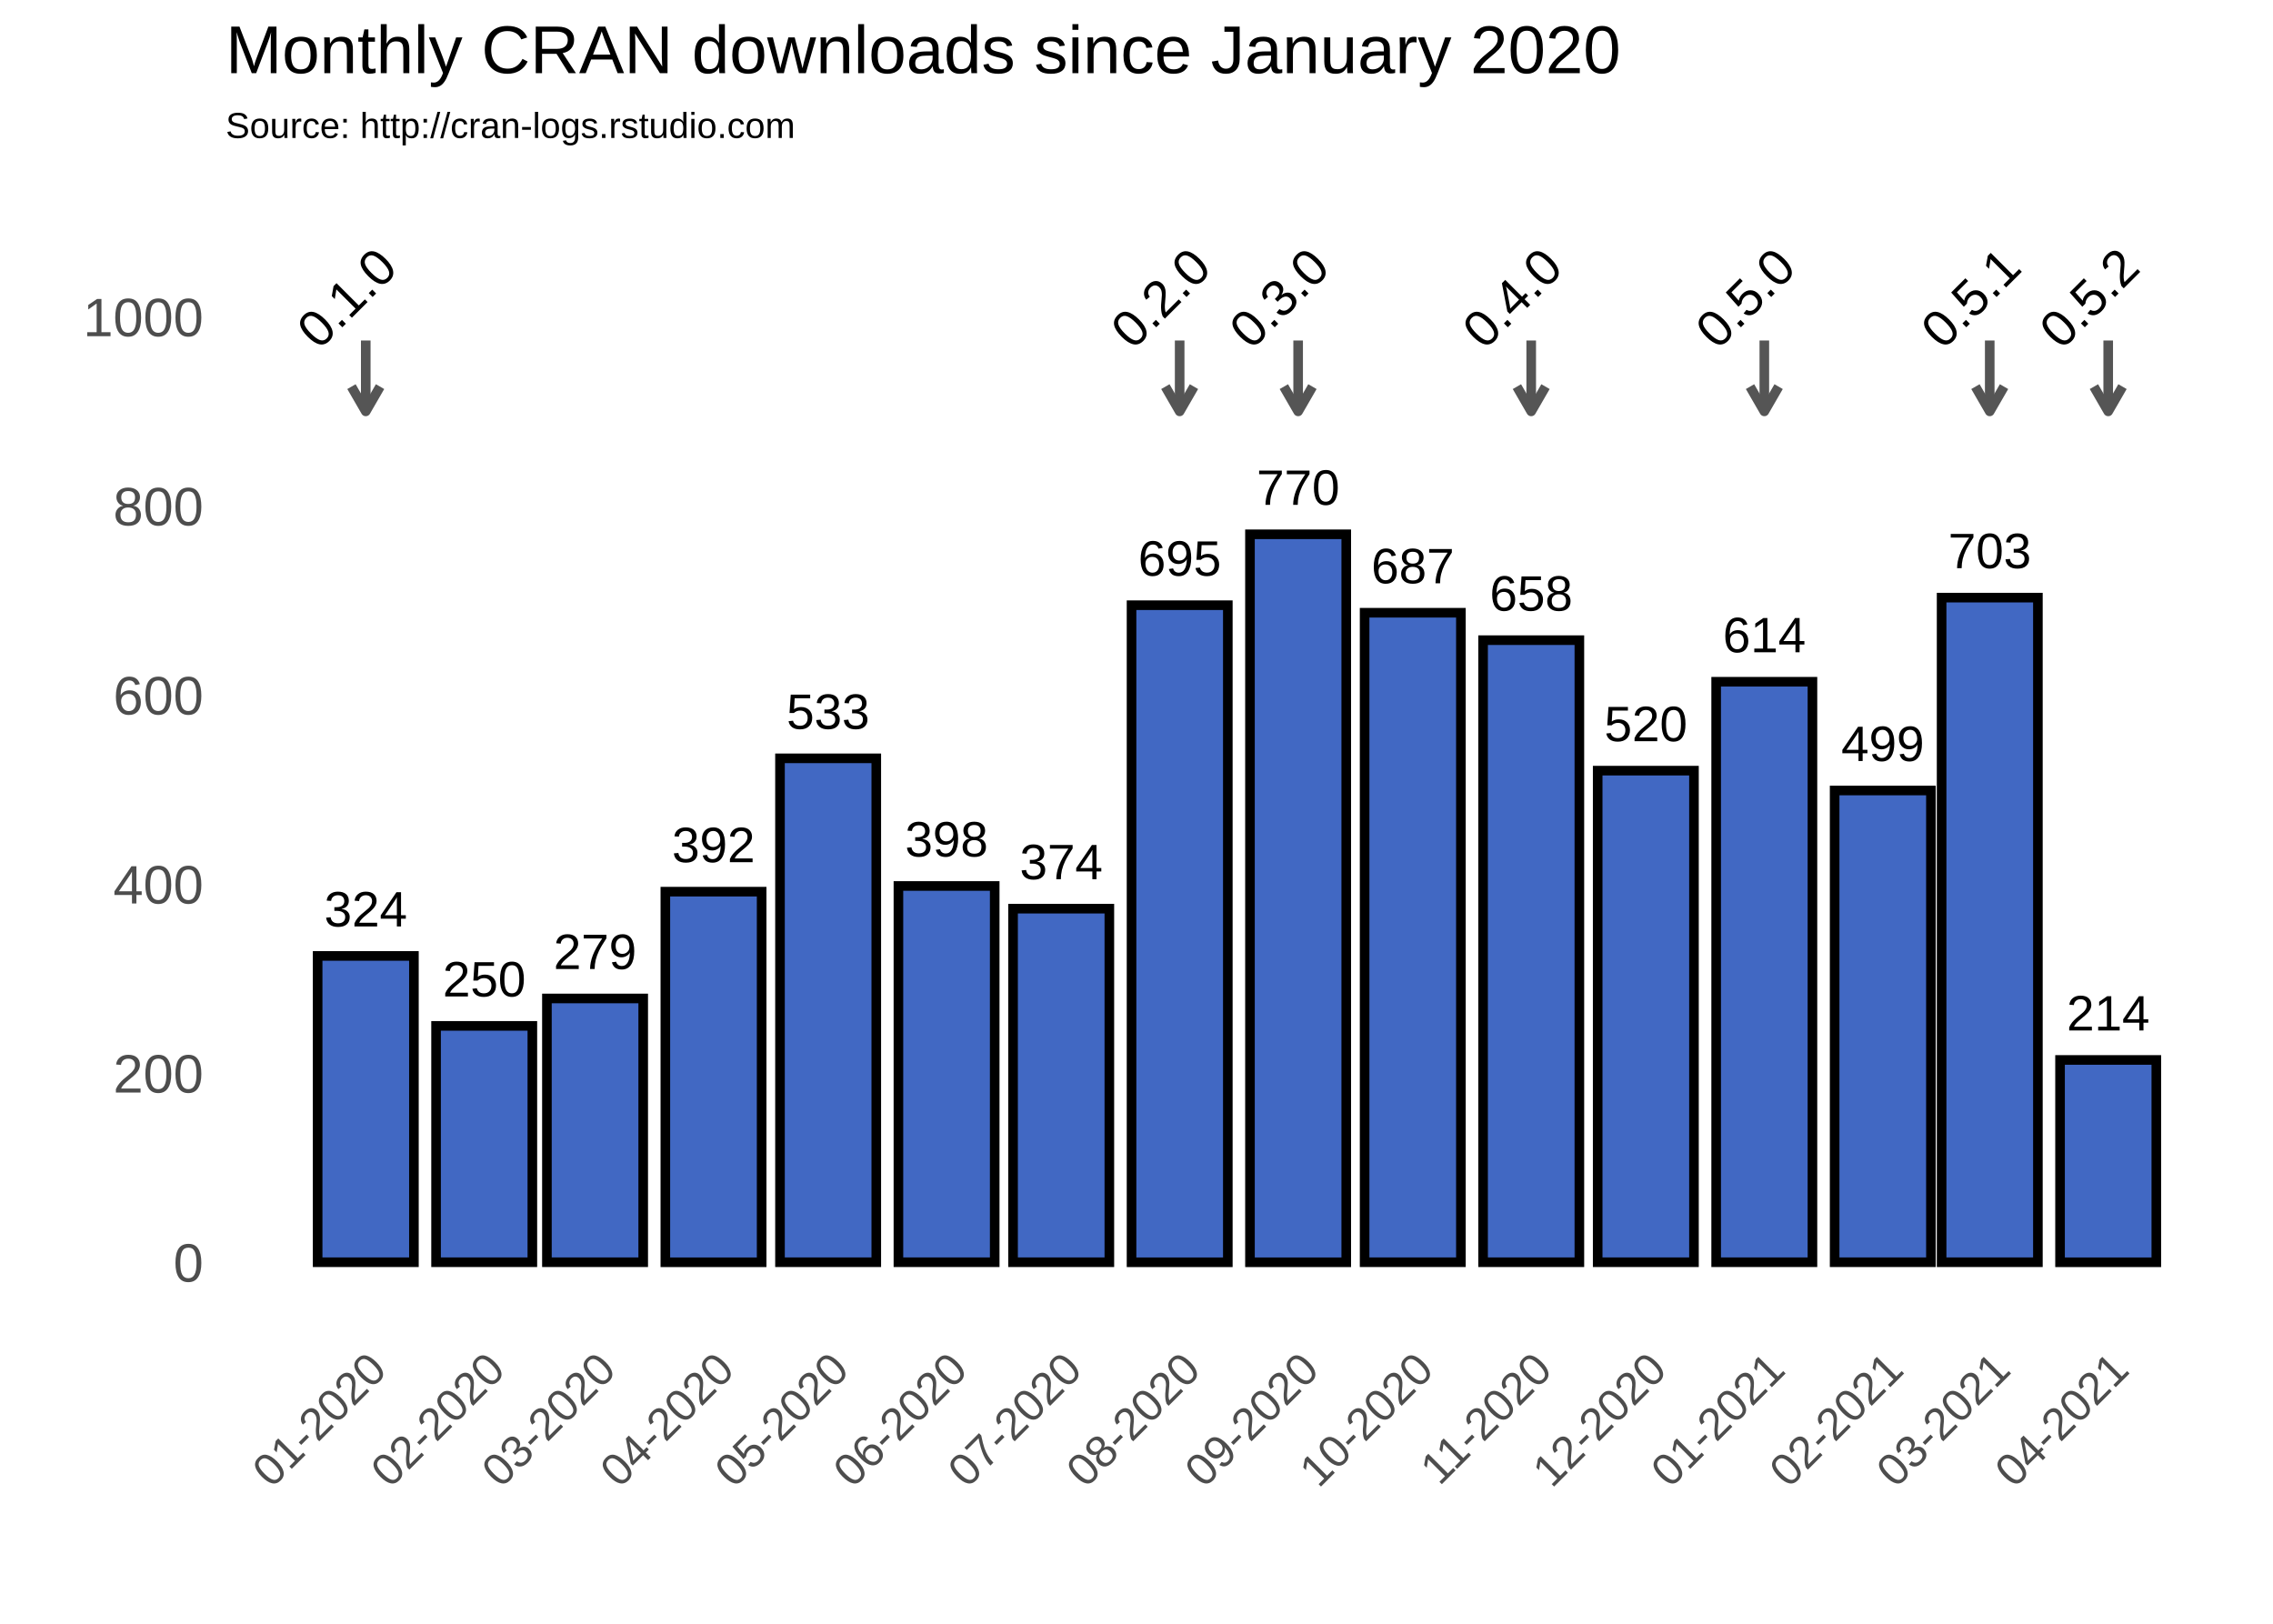
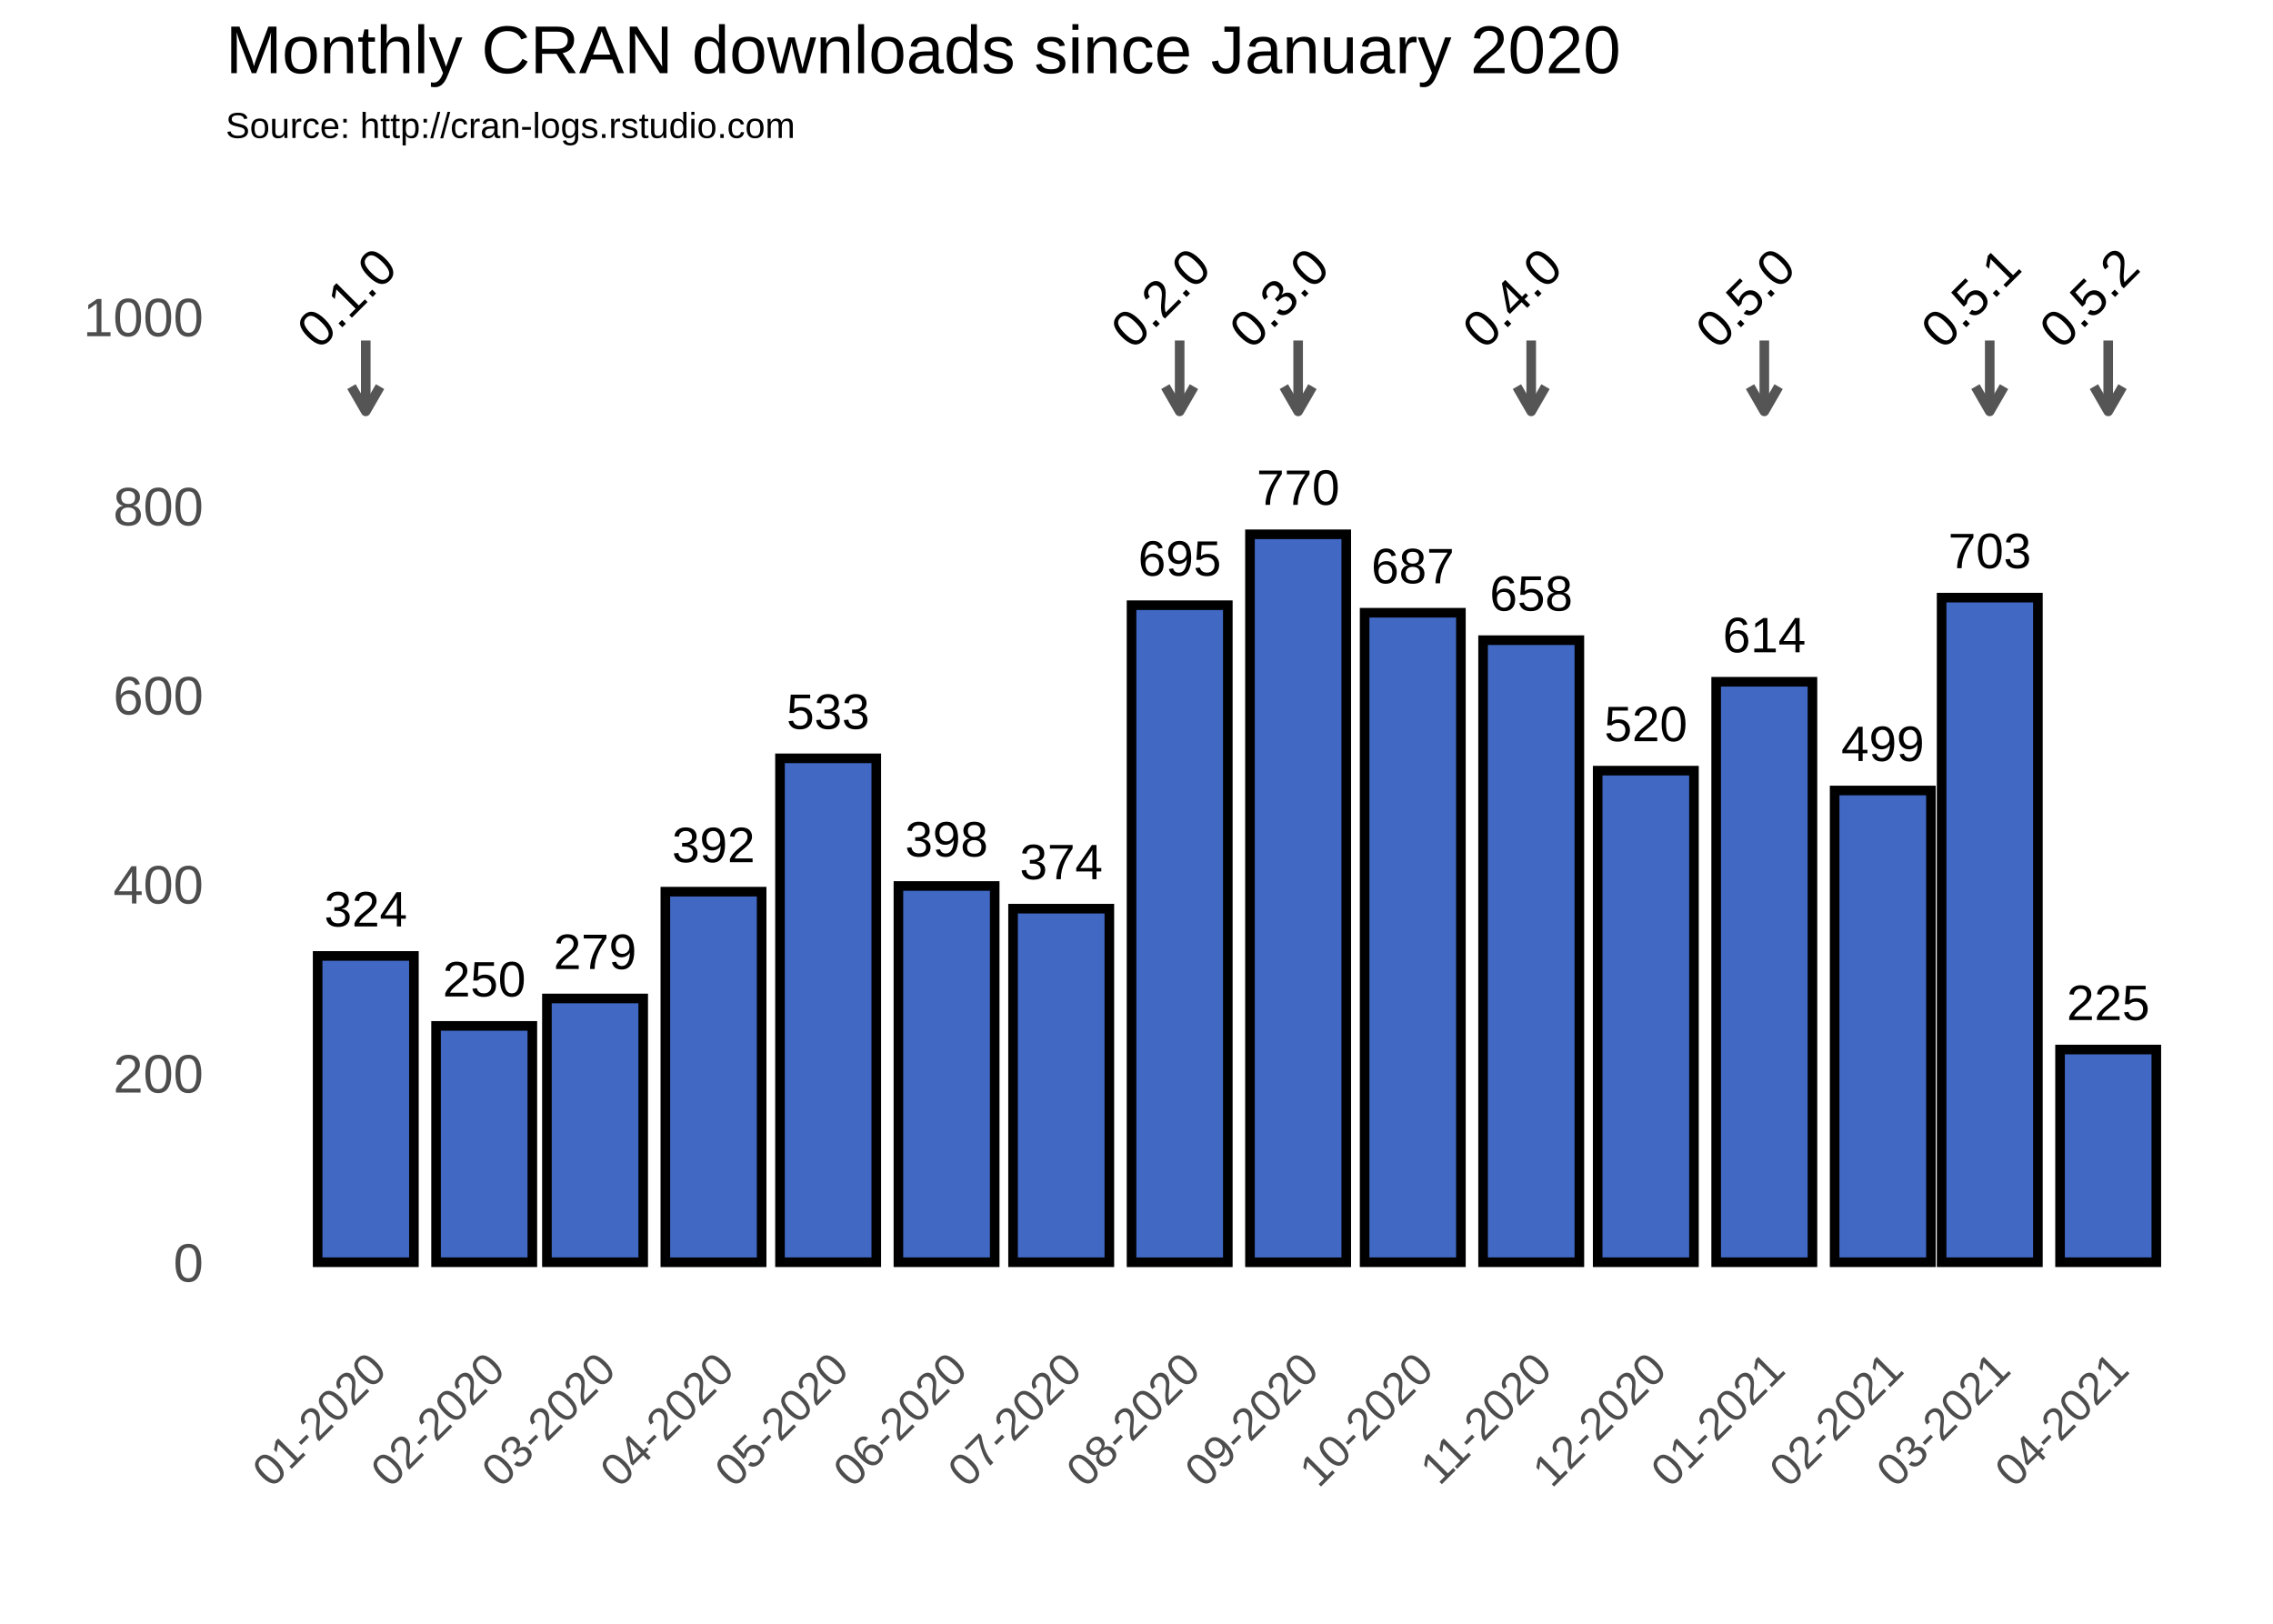
<svg xmlns="http://www.w3.org/2000/svg" class="svglite" width="504.00pt" height="360.00pt" viewBox="0 0 504.00 360.00">
  <defs>
    <style type="text/css">
    .svglite line, .svglite polyline, .svglite polygon, .svglite path, .svglite rect, .svglite circle {
      fill: none;
      stroke: #000000;
      stroke-linecap: round;
      stroke-linejoin: round;
      stroke-miterlimit: 10.00;
    }
  </style>
  </defs>
  <rect width="100%" height="100%" style="stroke: none; fill: #FFFFFF;" />
  <defs>
    <clipPath id="cpMC4wMHw1MDQuMDB8MC4wMHwzNjAuMDA=">
      <rect x="0.00" y="0.00" width="504.00" height="360.00" />
    </clipPath>
  </defs>
  <g clip-path="url(#cpMC4wMHw1MDQuMDB8MC4wMHwzNjAuMDA=)">
    <rect x="0.00" y="0.00" width="504.00" height="360.00" style="stroke-width: 1.07; stroke: #FFFFFF; fill: #FFFFFF;" />
  </g>
  <defs>
    <clipPath id="cpNTAuMDR8NDk4LjUyfDM3Ljc2fDI5MS4zOA==">
      <rect x="50.04" y="37.76" width="448.48" height="253.62" />
    </clipPath>
  </defs>
  <g clip-path="url(#cpNTAuMDR8NDk4LjUyfDM3Ljc2fDI5MS4zOA==)">
    <polyline points="50.04,258.89 498.52,258.89 " style="stroke-width: 0.53; stroke: #FFFFFF; stroke-linecap: butt;" />
    <polyline points="50.04,216.97 498.52,216.97 " style="stroke-width: 0.53; stroke: #FFFFFF; stroke-linecap: butt;" />
    <polyline points="50.04,175.05 498.52,175.05 " style="stroke-width: 0.53; stroke: #FFFFFF; stroke-linecap: butt;" />
    <polyline points="50.04,133.13 498.52,133.13 " style="stroke-width: 0.53; stroke: #FFFFFF; stroke-linecap: butt;" />
    <polyline points="50.04,91.21 498.52,91.21 " style="stroke-width: 0.53; stroke: #FFFFFF; stroke-linecap: butt;" />
    <polyline points="50.04,49.29 498.52,49.29 " style="stroke-width: 0.53; stroke: #FFFFFF; stroke-linecap: butt;" />
    <polyline points="54.84,291.38 54.84,37.76 " style="stroke-width: 0.53; stroke: #FFFFFF; stroke-linecap: butt;" />
    <polyline points="67.97,291.38 67.97,37.76 " style="stroke-width: 0.53; stroke: #FFFFFF; stroke-linecap: butt;" />
    <polyline points="94.24,291.38 94.24,37.76 " style="stroke-width: 0.53; stroke: #FFFFFF; stroke-linecap: butt;" />
    <polyline points="119.66,291.38 119.66,37.76 " style="stroke-width: 0.53; stroke: #FFFFFF; stroke-linecap: butt;" />
    <polyline points="145.07,291.38 145.07,37.76 " style="stroke-width: 0.53; stroke: #FFFFFF; stroke-linecap: butt;" />
    <polyline points="170.92,291.38 170.92,37.76 " style="stroke-width: 0.53; stroke: #FFFFFF; stroke-linecap: butt;" />
    <polyline points="196.76,291.38 196.76,37.76 " style="stroke-width: 0.53; stroke: #FFFFFF; stroke-linecap: butt;" />
    <polyline points="222.60,291.38 222.60,37.76 " style="stroke-width: 0.53; stroke: #FFFFFF; stroke-linecap: butt;" />
    <polyline points="248.44,291.38 248.44,37.76 " style="stroke-width: 0.53; stroke: #FFFFFF; stroke-linecap: butt;" />
    <polyline points="274.71,291.38 274.71,37.76 " style="stroke-width: 0.53; stroke: #FFFFFF; stroke-linecap: butt;" />
    <polyline points="300.55,291.38 300.55,37.76 " style="stroke-width: 0.53; stroke: #FFFFFF; stroke-linecap: butt;" />
    <polyline points="326.39,291.38 326.39,37.76 " style="stroke-width: 0.53; stroke: #FFFFFF; stroke-linecap: butt;" />
    <polyline points="352.23,291.38 352.23,37.76 " style="stroke-width: 0.53; stroke: #FFFFFF; stroke-linecap: butt;" />
    <polyline points="378.07,291.38 378.07,37.76 " style="stroke-width: 0.53; stroke: #FFFFFF; stroke-linecap: butt;" />
    <polyline points="404.34,291.38 404.34,37.76 " style="stroke-width: 0.53; stroke: #FFFFFF; stroke-linecap: butt;" />
    <polyline points="429.33,291.38 429.33,37.76 " style="stroke-width: 0.53; stroke: #FFFFFF; stroke-linecap: butt;" />
    <polyline points="454.33,291.38 454.33,37.76 " style="stroke-width: 0.53; stroke: #FFFFFF; stroke-linecap: butt;" />
    <polyline points="480.59,291.38 480.59,37.76 " style="stroke-width: 0.53; stroke: #FFFFFF; stroke-linecap: butt;" />
    <polyline points="493.72,291.38 493.72,37.76 " style="stroke-width: 0.53; stroke: #FFFFFF; stroke-linecap: butt;" />
    <polyline points="50.04,279.85 498.52,279.85 " style="stroke-width: 1.07; stroke: #FFFFFF; stroke-linecap: butt;" />
    <polyline points="50.04,237.93 498.52,237.93 " style="stroke-width: 1.07; stroke: #FFFFFF; stroke-linecap: butt;" />
    <polyline points="50.04,196.01 498.52,196.01 " style="stroke-width: 1.07; stroke: #FFFFFF; stroke-linecap: butt;" />
    <polyline points="50.04,154.09 498.52,154.09 " style="stroke-width: 1.07; stroke: #FFFFFF; stroke-linecap: butt;" />
    <polyline points="50.04,112.17 498.52,112.17 " style="stroke-width: 1.07; stroke: #FFFFFF; stroke-linecap: butt;" />
    <polyline points="50.04,70.25 498.52,70.25 " style="stroke-width: 1.07; stroke: #FFFFFF; stroke-linecap: butt;" />
    <polyline points="81.10,291.38 81.10,37.76 " style="stroke-width: 1.07; stroke: #FFFFFF; stroke-linecap: butt;" />
    <polyline points="107.37,291.38 107.37,37.76 " style="stroke-width: 1.07; stroke: #FFFFFF; stroke-linecap: butt;" />
    <polyline points="131.94,291.38 131.94,37.76 " style="stroke-width: 1.07; stroke: #FFFFFF; stroke-linecap: butt;" />
    <polyline points="158.21,291.38 158.21,37.76 " style="stroke-width: 1.07; stroke: #FFFFFF; stroke-linecap: butt;" />
    <polyline points="183.62,291.38 183.62,37.76 " style="stroke-width: 1.07; stroke: #FFFFFF; stroke-linecap: butt;" />
    <polyline points="209.89,291.38 209.89,37.76 " style="stroke-width: 1.07; stroke: #FFFFFF; stroke-linecap: butt;" />
    <polyline points="235.31,291.38 235.31,37.76 " style="stroke-width: 1.07; stroke: #FFFFFF; stroke-linecap: butt;" />
    <polyline points="261.57,291.38 261.57,37.76 " style="stroke-width: 1.07; stroke: #FFFFFF; stroke-linecap: butt;" />
    <polyline points="287.84,291.38 287.84,37.76 " style="stroke-width: 1.07; stroke: #FFFFFF; stroke-linecap: butt;" />
    <polyline points="313.26,291.38 313.26,37.76 " style="stroke-width: 1.07; stroke: #FFFFFF; stroke-linecap: butt;" />
    <polyline points="339.52,291.38 339.52,37.76 " style="stroke-width: 1.07; stroke: #FFFFFF; stroke-linecap: butt;" />
    <polyline points="364.94,291.38 364.94,37.76 " style="stroke-width: 1.07; stroke: #FFFFFF; stroke-linecap: butt;" />
    <polyline points="391.21,291.38 391.21,37.76 " style="stroke-width: 1.07; stroke: #FFFFFF; stroke-linecap: butt;" />
    <polyline points="417.47,291.38 417.47,37.76 " style="stroke-width: 1.07; stroke: #FFFFFF; stroke-linecap: butt;" />
    <polyline points="441.19,291.38 441.19,37.76 " style="stroke-width: 1.07; stroke: #FFFFFF; stroke-linecap: butt;" />
    <polyline points="467.46,291.38 467.46,37.76 " style="stroke-width: 1.07; stroke: #FFFFFF; stroke-linecap: butt;" />
    <rect x="70.43" y="211.94" width="21.35" height="67.91" style="stroke-width: 2.13; stroke-linecap: square; stroke-linejoin: miter; fill: #4168C3;" />
    <rect x="96.69" y="227.45" width="21.35" height="52.40" style="stroke-width: 2.13; stroke-linecap: square; stroke-linejoin: miter; fill: #4168C3;" />
    <rect x="121.27" y="221.37" width="21.35" height="58.48" style="stroke-width: 2.13; stroke-linecap: square; stroke-linejoin: miter; fill: #4168C3;" />
    <rect x="147.53" y="197.69" width="21.35" height="82.17" style="stroke-width: 2.13; stroke-linecap: square; stroke-linejoin: miter; fill: #4168C3;" />
    <rect x="172.95" y="168.13" width="21.35" height="111.72" style="stroke-width: 2.13; stroke-linecap: square; stroke-linejoin: miter; fill: #4168C3;" />
    <rect x="199.21" y="196.43" width="21.35" height="83.42" style="stroke-width: 2.13; stroke-linecap: square; stroke-linejoin: miter; fill: #4168C3;" />
    <rect x="224.63" y="201.46" width="21.35" height="78.39" style="stroke-width: 2.13; stroke-linecap: square; stroke-linejoin: miter; fill: #4168C3;" />
    <rect x="250.90" y="134.18" width="21.35" height="145.68" style="stroke-width: 2.13; stroke-linecap: square; stroke-linejoin: miter; fill: #4168C3;" />
    <rect x="277.16" y="118.46" width="21.35" height="161.40" style="stroke-width: 2.13; stroke-linecap: square; stroke-linejoin: miter; fill: #4168C3;" />
    <rect x="302.58" y="135.85" width="21.35" height="144.00" style="stroke-width: 2.13; stroke-linecap: square; stroke-linejoin: miter; fill: #4168C3;" />
    <rect x="328.85" y="141.93" width="21.35" height="137.92" style="stroke-width: 2.13; stroke-linecap: square; stroke-linejoin: miter; fill: #4168C3;" />
    <rect x="354.26" y="170.86" width="21.35" height="108.99" style="stroke-width: 2.13; stroke-linecap: square; stroke-linejoin: miter; fill: #4168C3;" />
    <rect x="380.53" y="151.15" width="21.35" height="128.70" style="stroke-width: 2.13; stroke-linecap: square; stroke-linejoin: miter; fill: #4168C3;" />
    <rect x="406.80" y="175.26" width="21.35" height="104.59" style="stroke-width: 2.13; stroke-linecap: square; stroke-linejoin: miter; fill: #4168C3;" />
    <rect x="430.52" y="132.50" width="21.35" height="147.35" style="stroke-width: 2.13; stroke-linecap: square; stroke-linejoin: miter; fill: #4168C3;" />
-     <rect x="456.78" y="235.00" width="21.35" height="44.86" style="stroke-width: 2.13; stroke-linecap: square; stroke-linejoin: miter; fill: #4168C3;" />
+     <rect x="456.78" y="232.69" width="21.35" height="47.16" style="stroke-width: 2.13; stroke-linecap: square; stroke-linejoin: miter; fill: #4168C3;" />
    <text x="81.10" y="205.41" text-anchor="middle" style="font-size: 11.04px; font-family: Arial;" textLength="18.40px" lengthAdjust="spacingAndGlyphs">324</text>
    <text x="107.37" y="220.92" text-anchor="middle" style="font-size: 11.04px; font-family: Arial;" textLength="18.40px" lengthAdjust="spacingAndGlyphs">250</text>
    <text x="131.94" y="214.84" text-anchor="middle" style="font-size: 11.04px; font-family: Arial;" textLength="18.40px" lengthAdjust="spacingAndGlyphs">279</text>
    <text x="158.21" y="191.16" text-anchor="middle" style="font-size: 11.04px; font-family: Arial;" textLength="18.40px" lengthAdjust="spacingAndGlyphs">392</text>
    <text x="183.62" y="161.60" text-anchor="middle" style="font-size: 11.04px; font-family: Arial;" textLength="18.40px" lengthAdjust="spacingAndGlyphs">533</text>
    <text x="209.89" y="189.90" text-anchor="middle" style="font-size: 11.04px; font-family: Arial;" textLength="18.40px" lengthAdjust="spacingAndGlyphs">398</text>
    <text x="235.31" y="194.93" text-anchor="middle" style="font-size: 11.04px; font-family: Arial;" textLength="18.40px" lengthAdjust="spacingAndGlyphs">374</text>
    <text x="261.57" y="127.64" text-anchor="middle" style="font-size: 11.04px; font-family: Arial;" textLength="18.40px" lengthAdjust="spacingAndGlyphs">695</text>
    <text x="287.84" y="111.92" text-anchor="middle" style="font-size: 11.04px; font-family: Arial;" textLength="18.40px" lengthAdjust="spacingAndGlyphs">770</text>
    <text x="313.26" y="129.32" text-anchor="middle" style="font-size: 11.04px; font-family: Arial;" textLength="18.40px" lengthAdjust="spacingAndGlyphs">687</text>
    <text x="339.52" y="135.40" text-anchor="middle" style="font-size: 11.04px; font-family: Arial;" textLength="18.40px" lengthAdjust="spacingAndGlyphs">658</text>
    <text x="364.94" y="164.33" text-anchor="middle" style="font-size: 11.04px; font-family: Arial;" textLength="18.40px" lengthAdjust="spacingAndGlyphs">520</text>
    <text x="391.21" y="144.62" text-anchor="middle" style="font-size: 11.04px; font-family: Arial;" textLength="18.40px" lengthAdjust="spacingAndGlyphs">614</text>
    <text x="417.47" y="168.73" text-anchor="middle" style="font-size: 11.04px; font-family: Arial;" textLength="18.40px" lengthAdjust="spacingAndGlyphs">499</text>
    <text x="441.19" y="125.97" text-anchor="middle" style="font-size: 11.04px; font-family: Arial;" textLength="18.40px" lengthAdjust="spacingAndGlyphs">703</text>
-     <text x="467.46" y="228.46" text-anchor="middle" style="font-size: 11.04px; font-family: Arial;" textLength="18.40px" lengthAdjust="spacingAndGlyphs">214</text>
+     <text x="467.46" y="226.16" text-anchor="middle" style="font-size: 11.04px; font-family: Arial;" textLength="18.40px" lengthAdjust="spacingAndGlyphs">225</text>
    <line x1="81.10" y1="75.49" x2="81.10" y2="91.21" style="stroke-width: 2.13; stroke: #555555; stroke-linecap: butt;" />
    <polyline points="77.93,85.72 81.10,91.21 84.27,85.72 " style="stroke-width: 2.13; stroke: #555555; stroke-linecap: butt;" />
    <line x1="261.57" y1="75.49" x2="261.57" y2="91.21" style="stroke-width: 2.13; stroke: #555555; stroke-linecap: butt;" />
    <polyline points="258.40,85.72 261.57,91.21 264.74,85.72 " style="stroke-width: 2.13; stroke: #555555; stroke-linecap: butt;" />
    <line x1="287.84" y1="75.49" x2="287.84" y2="91.21" style="stroke-width: 2.13; stroke: #555555; stroke-linecap: butt;" />
    <polyline points="284.67,85.72 287.84,91.21 291.01,85.72 " style="stroke-width: 2.13; stroke: #555555; stroke-linecap: butt;" />
    <line x1="339.52" y1="75.49" x2="339.52" y2="91.21" style="stroke-width: 2.13; stroke: #555555; stroke-linecap: butt;" />
    <polyline points="336.35,85.72 339.52,91.21 342.69,85.72 " style="stroke-width: 2.13; stroke: #555555; stroke-linecap: butt;" />
    <line x1="391.21" y1="75.49" x2="391.21" y2="91.21" style="stroke-width: 2.13; stroke: #555555; stroke-linecap: butt;" />
    <polyline points="388.04,85.72 391.21,91.21 394.38,85.72 " style="stroke-width: 2.13; stroke: #555555; stroke-linecap: butt;" />
    <line x1="441.19" y1="75.49" x2="441.19" y2="91.21" style="stroke-width: 2.13; stroke: #555555; stroke-linecap: butt;" />
    <polyline points="438.02,85.72 441.19,91.21 444.36,85.72 " style="stroke-width: 2.13; stroke: #555555; stroke-linecap: butt;" />
    <line x1="467.46" y1="75.49" x2="467.46" y2="91.21" style="stroke-width: 2.13; stroke: #555555; stroke-linecap: butt;" />
    <polyline points="464.29,85.72 467.46,91.21 470.63,85.72 " style="stroke-width: 2.13; stroke: #555555; stroke-linecap: butt;" />
    <text transform="translate(79.66,68.81) rotate(-45)" text-anchor="middle" style="font-size: 11.38px; font-family: Arial;" textLength="25.31px" lengthAdjust="spacingAndGlyphs">0.1.0</text>
    <text transform="translate(260.13,68.81) rotate(-45)" text-anchor="middle" style="font-size: 11.38px; font-family: Arial;" textLength="25.31px" lengthAdjust="spacingAndGlyphs">0.2.0</text>
    <text transform="translate(286.40,68.81) rotate(-45)" text-anchor="middle" style="font-size: 11.38px; font-family: Arial;" textLength="25.31px" lengthAdjust="spacingAndGlyphs">0.3.0</text>
    <text transform="translate(338.08,68.81) rotate(-45)" text-anchor="middle" style="font-size: 11.38px; font-family: Arial;" textLength="25.31px" lengthAdjust="spacingAndGlyphs">0.4.0</text>
    <text transform="translate(389.77,68.81) rotate(-45)" text-anchor="middle" style="font-size: 11.38px; font-family: Arial;" textLength="25.31px" lengthAdjust="spacingAndGlyphs">0.5.0</text>
    <text transform="translate(439.75,68.81) rotate(-45)" text-anchor="middle" style="font-size: 11.38px; font-family: Arial;" textLength="25.31px" lengthAdjust="spacingAndGlyphs">0.5.1</text>
    <text transform="translate(466.02,68.81) rotate(-45)" text-anchor="middle" style="font-size: 11.38px; font-family: Arial;" textLength="25.31px" lengthAdjust="spacingAndGlyphs">0.5.2</text>
  </g>
  <g clip-path="url(#cpMC4wMHw1MDQuMDB8MC4wMHwzNjAuMDA=)">
    <text x="45.11" y="284.15" text-anchor="end" style="font-size: 12.00px; fill: #4D4D4D; font-family: Arial;" textLength="6.67px" lengthAdjust="spacingAndGlyphs">0</text>
    <text x="45.11" y="242.23" text-anchor="end" style="font-size: 12.00px; fill: #4D4D4D; font-family: Arial;" textLength="20.02px" lengthAdjust="spacingAndGlyphs">200</text>
    <text x="45.11" y="200.31" text-anchor="end" style="font-size: 12.00px; fill: #4D4D4D; font-family: Arial;" textLength="20.02px" lengthAdjust="spacingAndGlyphs">400</text>
    <text x="45.11" y="158.39" text-anchor="end" style="font-size: 12.00px; fill: #4D4D4D; font-family: Arial;" textLength="20.02px" lengthAdjust="spacingAndGlyphs">600</text>
    <text x="45.11" y="116.47" text-anchor="end" style="font-size: 12.00px; fill: #4D4D4D; font-family: Arial;" textLength="20.02px" lengthAdjust="spacingAndGlyphs">800</text>
    <text x="45.11" y="74.54" text-anchor="end" style="font-size: 12.00px; fill: #4D4D4D; font-family: Arial;" textLength="26.70px" lengthAdjust="spacingAndGlyphs">1000</text>
    <text transform="translate(86.17,304.17) rotate(-45)" text-anchor="end" style="font-size: 10.00px; fill: #4D4D4D; font-family: Arial;" textLength="36.73px" lengthAdjust="spacingAndGlyphs">01-2020</text>
    <text transform="translate(112.44,304.17) rotate(-45)" text-anchor="end" style="font-size: 10.00px; fill: #4D4D4D; font-family: Arial;" textLength="36.73px" lengthAdjust="spacingAndGlyphs">02-2020</text>
    <text transform="translate(137.01,304.17) rotate(-45)" text-anchor="end" style="font-size: 10.00px; fill: #4D4D4D; font-family: Arial;" textLength="36.73px" lengthAdjust="spacingAndGlyphs">03-2020</text>
    <text transform="translate(163.27,304.17) rotate(-45)" text-anchor="end" style="font-size: 10.00px; fill: #4D4D4D; font-family: Arial;" textLength="36.73px" lengthAdjust="spacingAndGlyphs">04-2020</text>
    <text transform="translate(188.69,304.17) rotate(-45)" text-anchor="end" style="font-size: 10.00px; fill: #4D4D4D; font-family: Arial;" textLength="36.73px" lengthAdjust="spacingAndGlyphs">05-2020</text>
    <text transform="translate(214.96,304.17) rotate(-45)" text-anchor="end" style="font-size: 10.00px; fill: #4D4D4D; font-family: Arial;" textLength="36.73px" lengthAdjust="spacingAndGlyphs">06-2020</text>
    <text transform="translate(240.37,304.17) rotate(-45)" text-anchor="end" style="font-size: 10.00px; fill: #4D4D4D; font-family: Arial;" textLength="36.73px" lengthAdjust="spacingAndGlyphs">07-2020</text>
    <text transform="translate(266.64,304.17) rotate(-45)" text-anchor="end" style="font-size: 10.00px; fill: #4D4D4D; font-family: Arial;" textLength="36.73px" lengthAdjust="spacingAndGlyphs">08-2020</text>
    <text transform="translate(292.90,304.17) rotate(-45)" text-anchor="end" style="font-size: 10.00px; fill: #4D4D4D; font-family: Arial;" textLength="36.73px" lengthAdjust="spacingAndGlyphs">09-2020</text>
    <text transform="translate(318.32,304.17) rotate(-45)" text-anchor="end" style="font-size: 10.00px; fill: #4D4D4D; font-family: Arial;" textLength="36.73px" lengthAdjust="spacingAndGlyphs">10-2020</text>
    <text transform="translate(344.59,304.17) rotate(-45)" text-anchor="end" style="font-size: 10.00px; fill: #4D4D4D; font-family: Arial;" textLength="35.99px" lengthAdjust="spacingAndGlyphs">11-2020</text>
    <text transform="translate(370.01,304.17) rotate(-45)" text-anchor="end" style="font-size: 10.00px; fill: #4D4D4D; font-family: Arial;" textLength="36.73px" lengthAdjust="spacingAndGlyphs">12-2020</text>
    <text transform="translate(396.27,304.17) rotate(-45)" text-anchor="end" style="font-size: 10.00px; fill: #4D4D4D; font-family: Arial;" textLength="36.73px" lengthAdjust="spacingAndGlyphs">01-2021</text>
    <text transform="translate(422.54,304.17) rotate(-45)" text-anchor="end" style="font-size: 10.00px; fill: #4D4D4D; font-family: Arial;" textLength="36.73px" lengthAdjust="spacingAndGlyphs">02-2021</text>
    <text transform="translate(446.26,304.17) rotate(-45)" text-anchor="end" style="font-size: 10.00px; fill: #4D4D4D; font-family: Arial;" textLength="36.73px" lengthAdjust="spacingAndGlyphs">03-2021</text>
    <text transform="translate(472.53,304.17) rotate(-45)" text-anchor="end" style="font-size: 10.00px; fill: #4D4D4D; font-family: Arial;" textLength="36.73px" lengthAdjust="spacingAndGlyphs">04-2021</text>
    <text x="50.04" y="30.59" style="font-size: 8.00px; font-family: Arial;" textLength="126.32px" lengthAdjust="spacingAndGlyphs">Source: http://cran-logs.rstudio.com</text>
    <text x="50.04" y="16.22" style="font-size: 15.00px; font-family: Arial;" textLength="309.25px" lengthAdjust="spacingAndGlyphs">Monthly CRAN downloads since January 2020</text>
  </g>
</svg>
